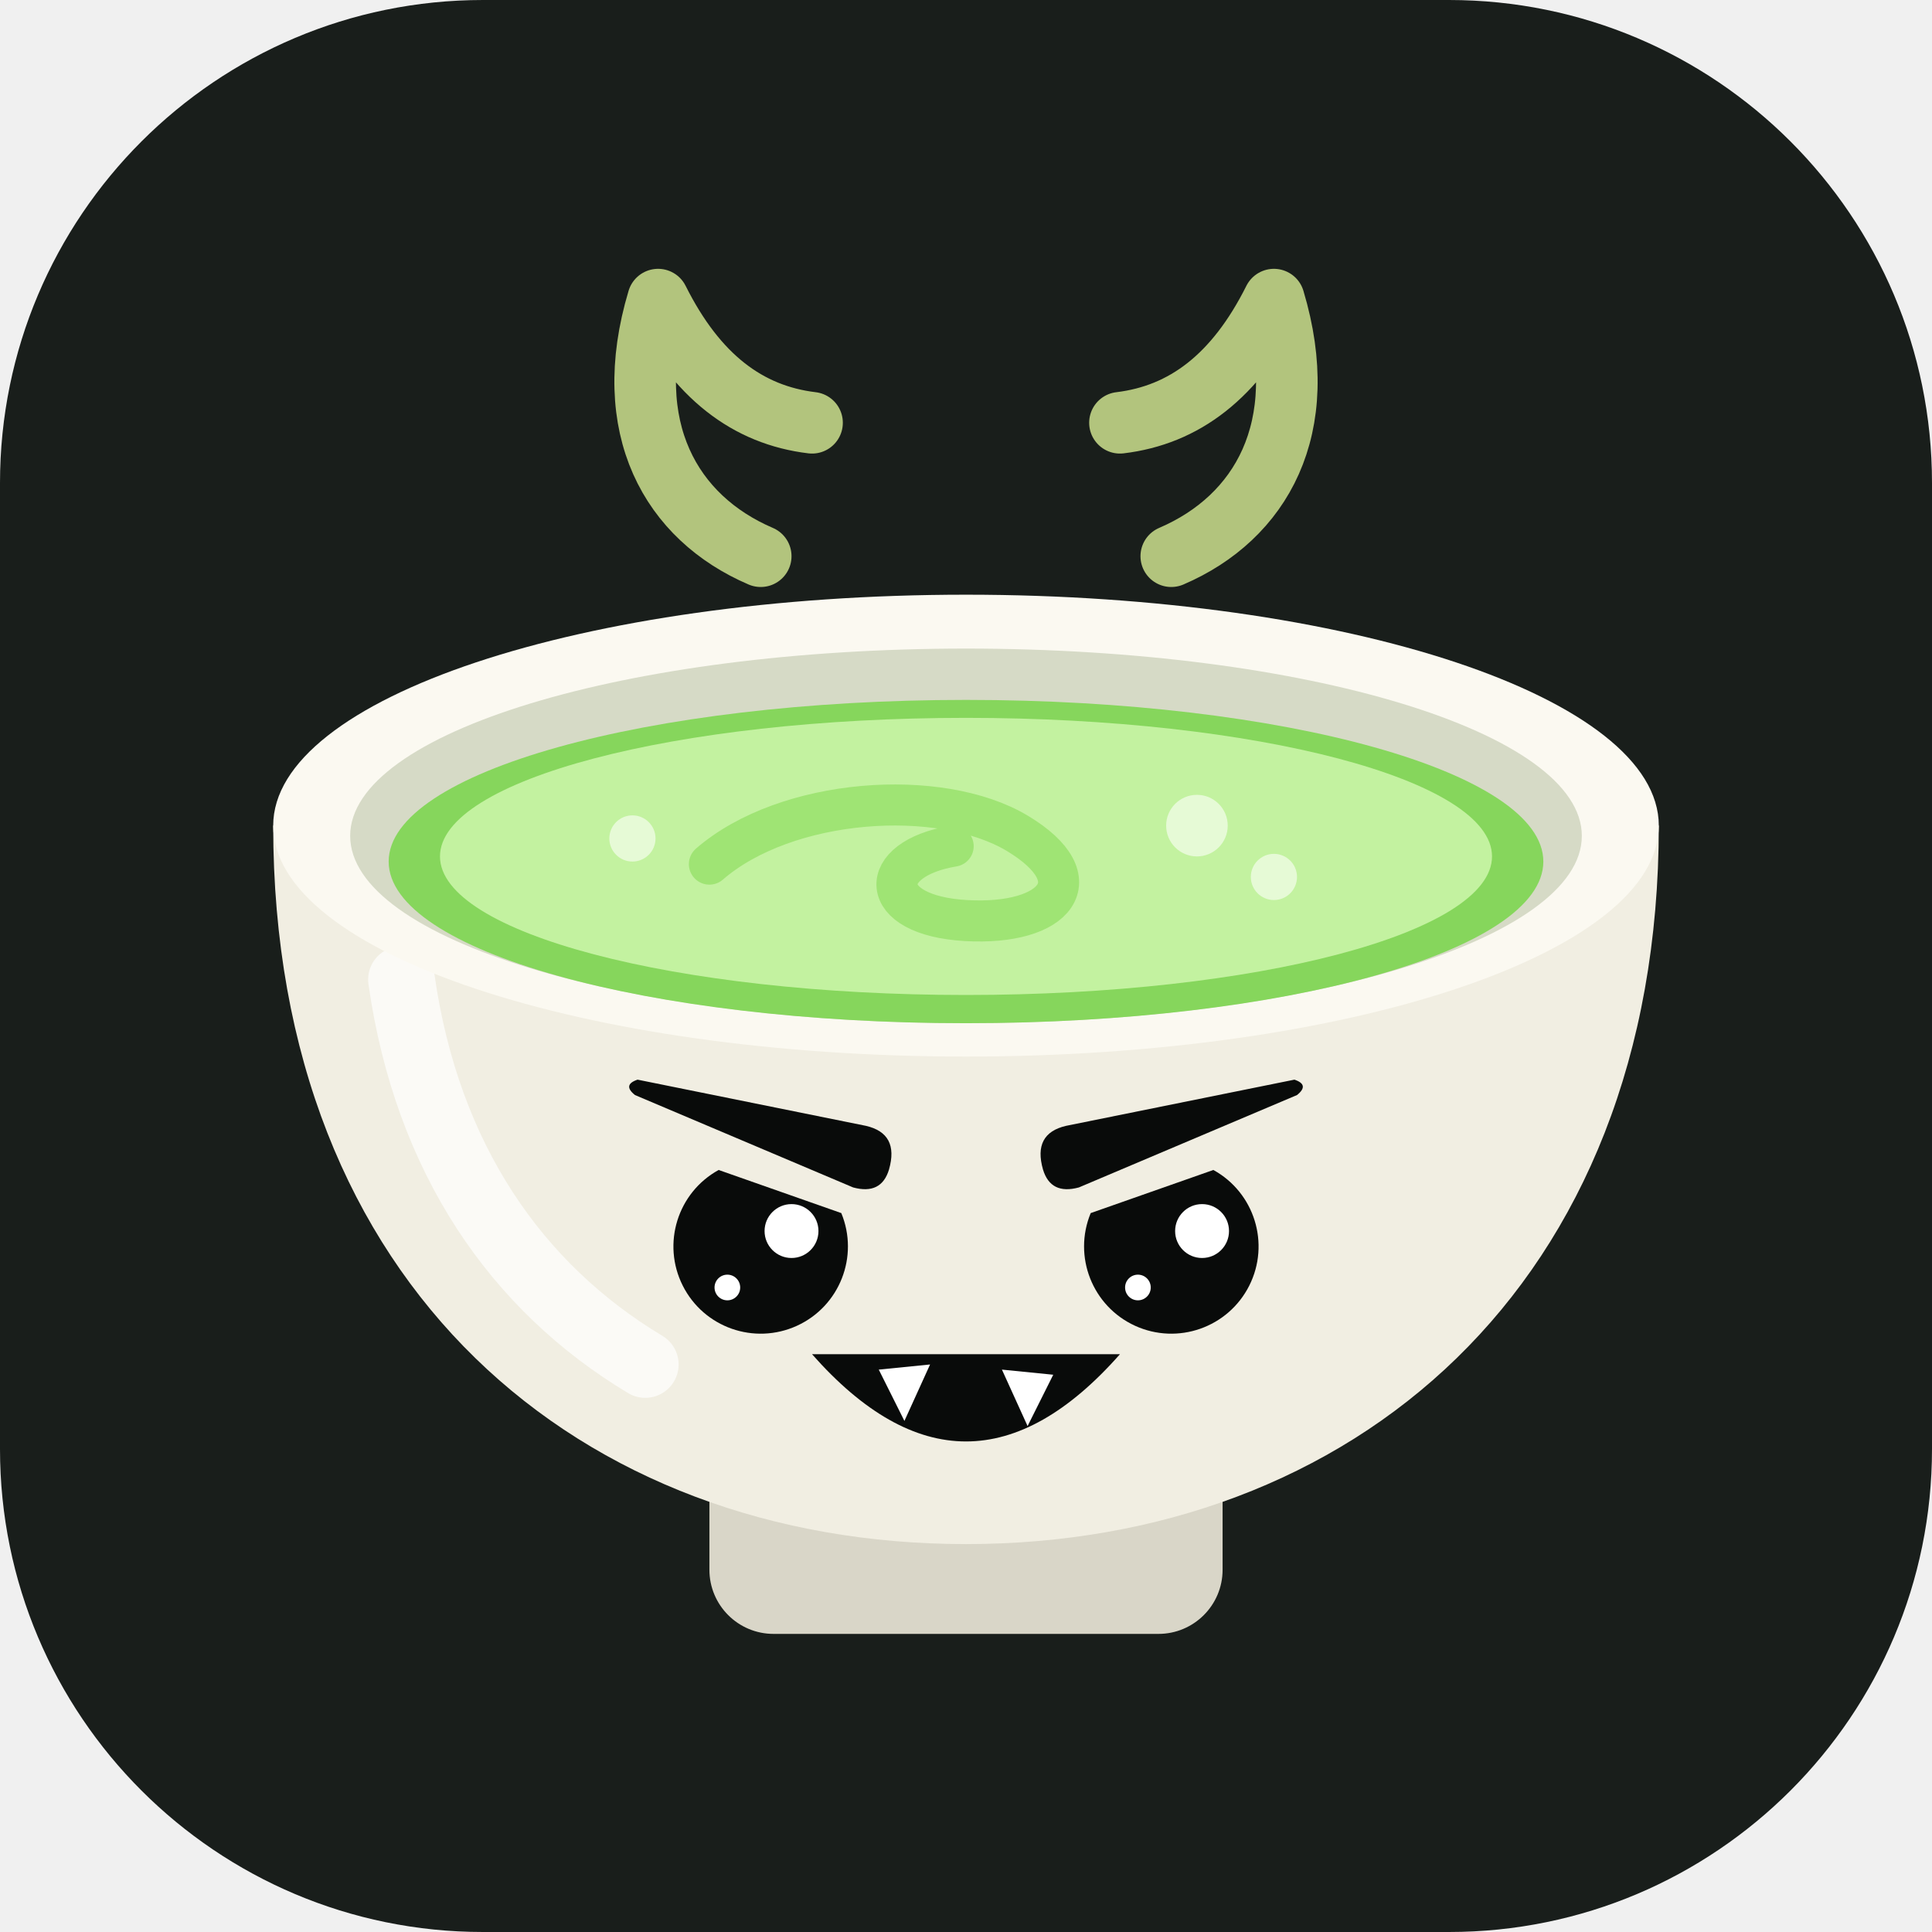
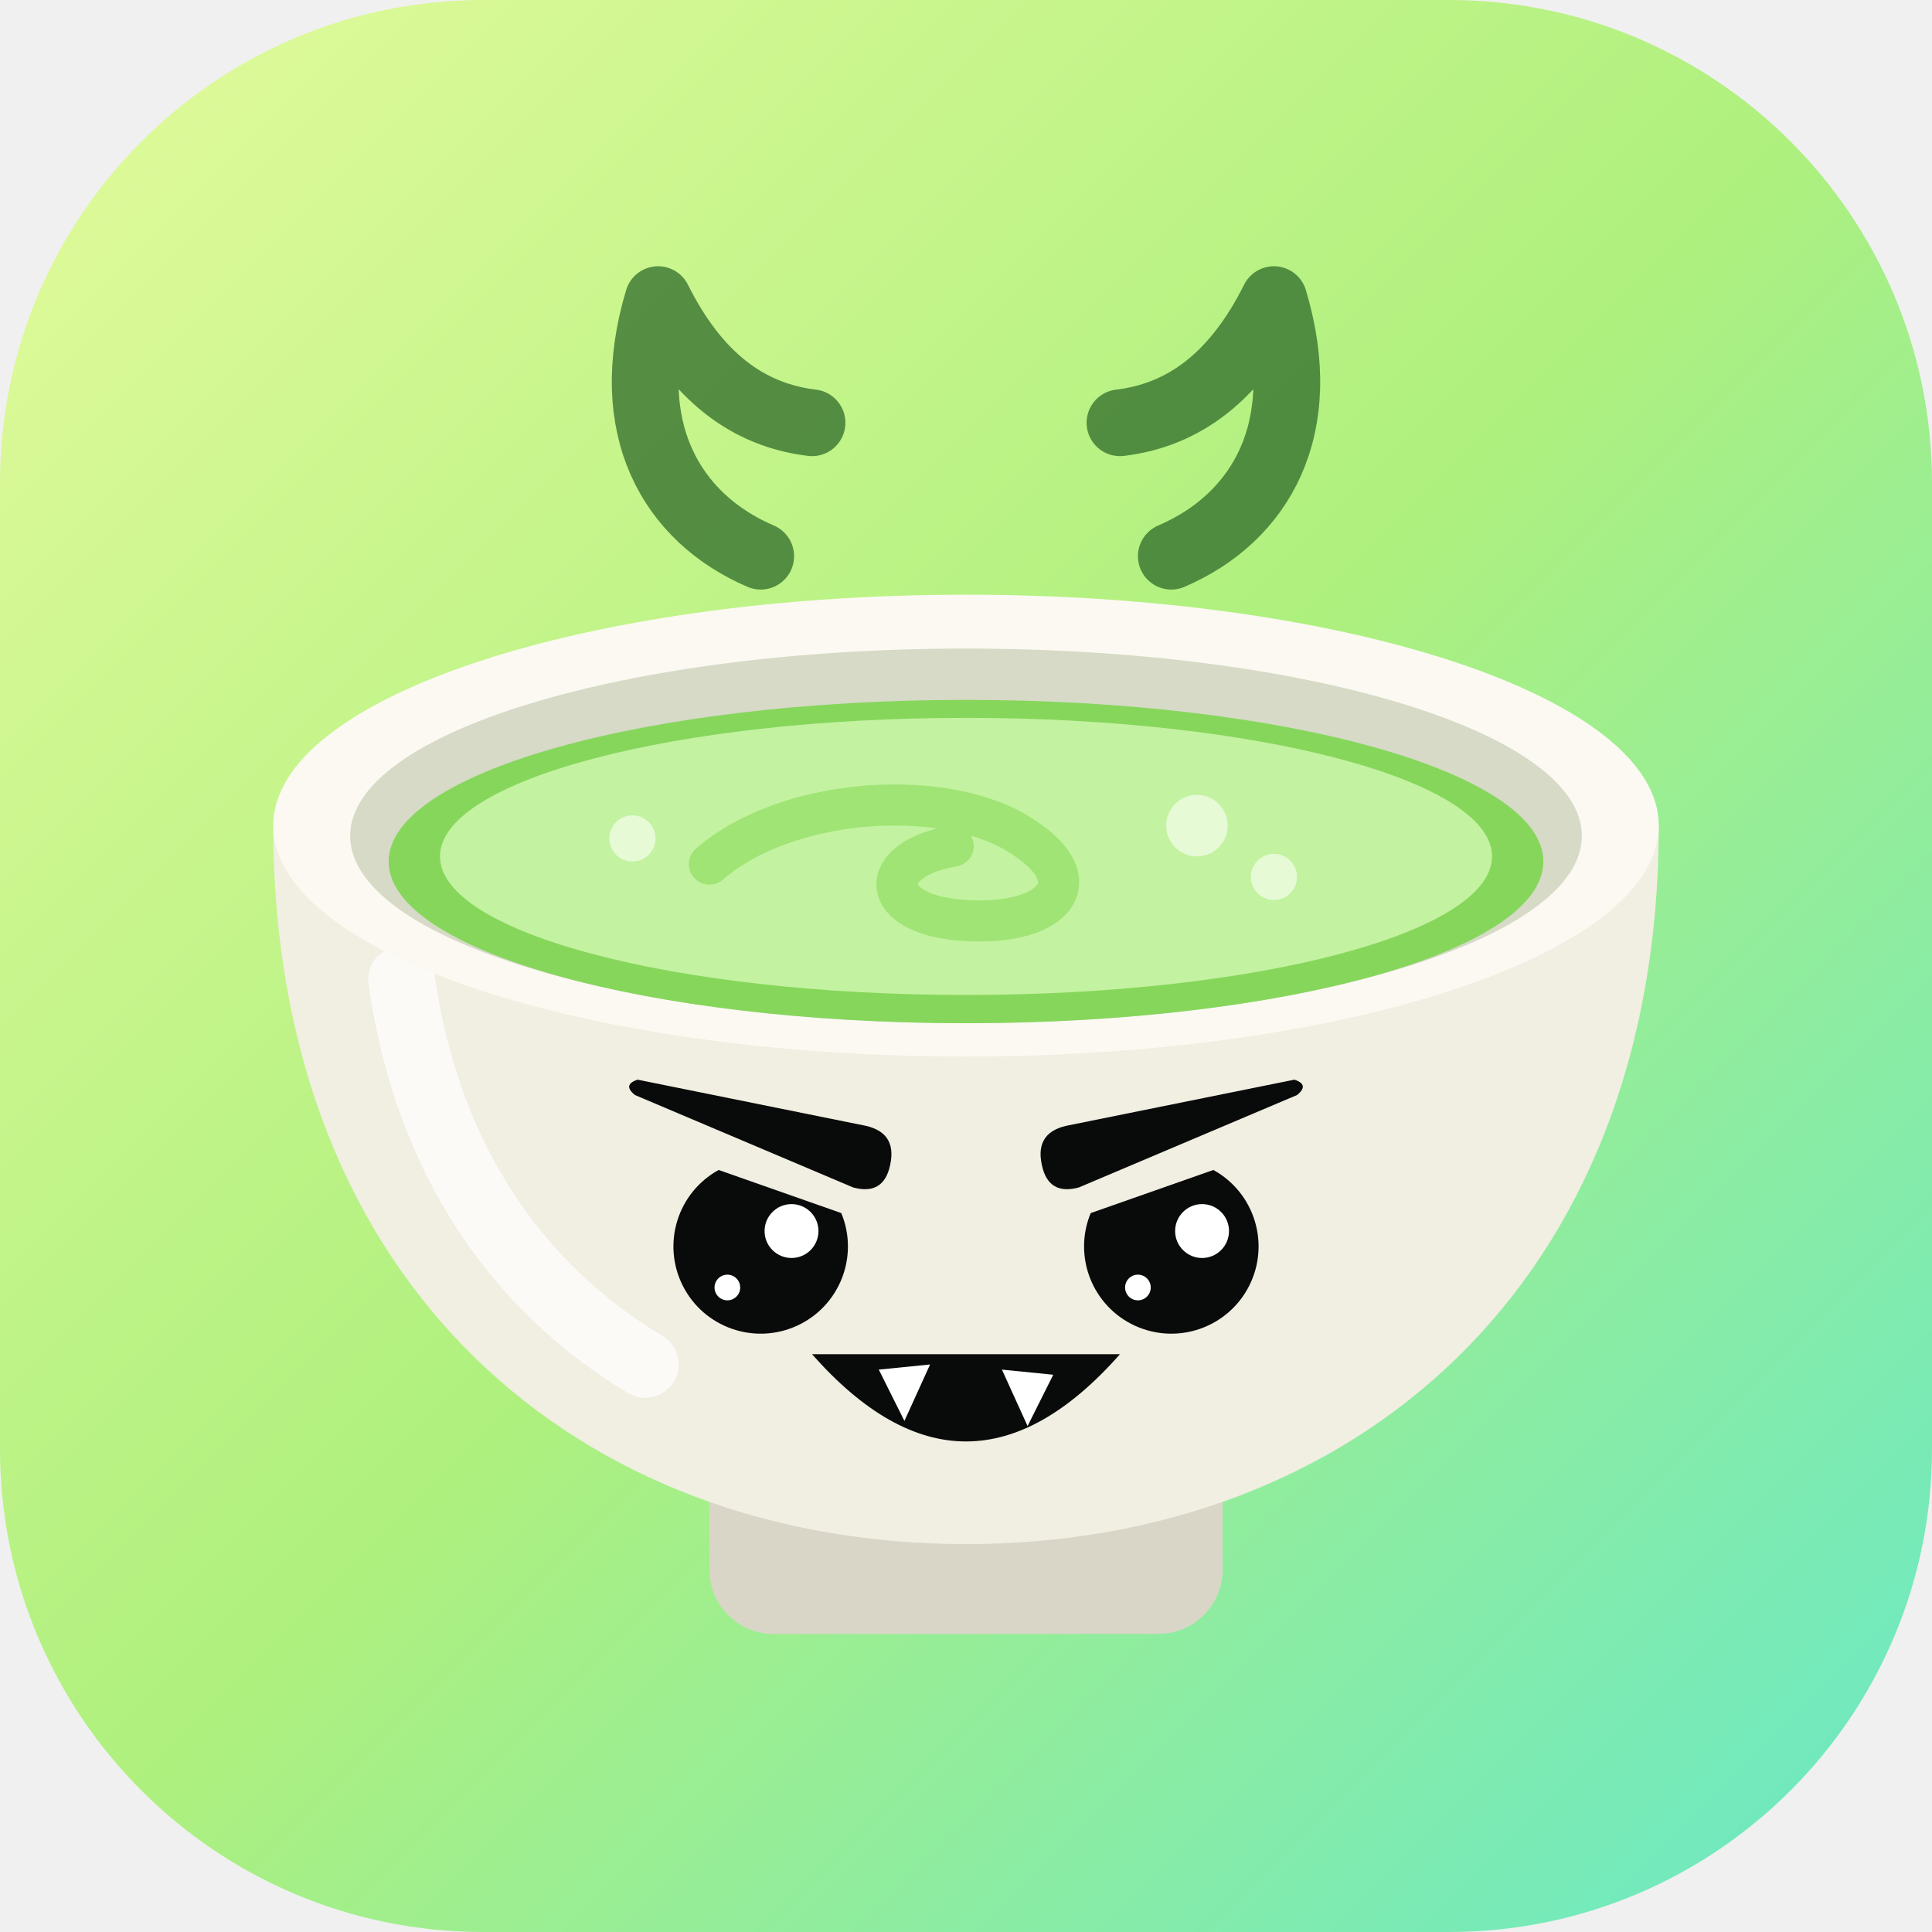
<svg xmlns="http://www.w3.org/2000/svg" viewBox="0 0 64 64">
-   <rect width="64" height="64" rx="16" fill="#191e1b" />
+   <defs>
+     <linearGradient id="g" x1="0" y1="0" x2="1" y2="1">
+       <stop offset="0" stop-color="#e5fb9d" />
+       <stop offset=".5" stop-color="#aef07e" />
+       <stop offset="1" stop-color="#67e8c9" />
+     </linearGradient>
+   </defs>
+   <rect width="64" height="64" rx="16" fill="url(#g)" />
  <g transform="translate(4.8 4.4) scale(.85)">
-     <path d="M24 16.5c-3.5-1.5-5.5-5-4-10c1.5 3 3.5 4.5 6 4.8M40 16.5c3.5-1.5 5.5-5 4-10c-1.5 3-3.5 4.5-6 4.8" stroke="#e5fb9d" stroke-opacity=".75" stroke-width="2.4" stroke-linecap="round" stroke-linejoin="round" fill="none" />
+     <path d="M24 16.5c-3.5-1.5-5.5-5-4-10c1.5 3 3.5 4.5 6 4.8M40 16.5c3.5-1.5 5.5-5 4-10c-1.5 3-3.5 4.5-6 4.8" stroke="#2f6b2a" stroke-opacity=".75" stroke-width="2.6" stroke-linecap="round" stroke-linejoin="round" fill="none" />
    <path d="M22 52h20v4a2.5 2.5 0 0 1-2.5 2.5h-15A2.5 2.5 0 0 1 22 56z" fill="#d9d6c8" />
    <path d="M5 27C5 45 17 55 32 55S59 45 59 27Z" fill="#f1eee2" />
    <path d="M10 33c1 7 4.5 12 9.5 15" stroke="#fff" stroke-opacity=".7" stroke-width="2.6" stroke-linecap="round" fill="none" />
    <ellipse cx="32" cy="27" rx="27" ry="9" fill="#fbf9f1" />
    <ellipse cx="32" cy="27.4" rx="24" ry="7.3" fill="#d6dac6" />
    <ellipse cx="32" cy="28.4" rx="22.5" ry="6.3" fill="#86d65c" />
    <ellipse cx="32" cy="28.2" rx="20.5" ry="5.4" fill="#c3f2a0" />
    <path d="M22 28.5c3-2.6 9-3 12-1.2s1.5 3.6-2 3.4s-3.5-2.4-.5-2.9" stroke="#9fe474" stroke-width="1.6" stroke-linecap="round" fill="none" />
    <circle cx="41" cy="27" r="1.2" fill="#e6fad6" />
    <circle cx="44" cy="29" r=".9" fill="#e6fad6" />
    <circle cx="19" cy="27.5" r=".9" fill="#e6fad6" />
    <g transform="translate(32 43)">
      <path d="M-12.8-6.1L-3.9-4.3Q-2.6-4-3-2.6Q-3.3-1.6-4.4-1.9L-12.9-5.5Q-13.4-5.9-12.8-6.1ZM12.8-6.1L3.9-4.3Q2.6-4 3-2.6Q3.3-1.6 4.4-1.9L12.9-5.5Q13.4-5.9 12.8-6.1Z" fill="#090b0a" />
      <path d="M-9.64-2.58L-4.86-.9A3.4 3.4 0 1 1-9.64-2.58ZM9.64-2.58L4.86-.9A3.4 3.4 0 1 0 9.64-2.58Z" fill="#090b0a" />
      <circle cx="-6.8" cy="-.2" r="1.05" fill="#fff" />
      <circle cx="-9.3" cy="2" r=".5" fill="#fff" />
      <circle cx="9.2" cy="-.2" r="1.05" fill="#fff" />
      <circle cx="6.7" cy="2" r=".5" fill="#fff" />
      <path d="M-6 4.6Q0 11.4 6 4.6Z" fill="#090b0a" />
      <path d="M-3.4 5.2l1 2l1-2.2zM1.4 5.2l1 2.2l1-2z" fill="#fff" />
    </g>
  </g>
</svg>
